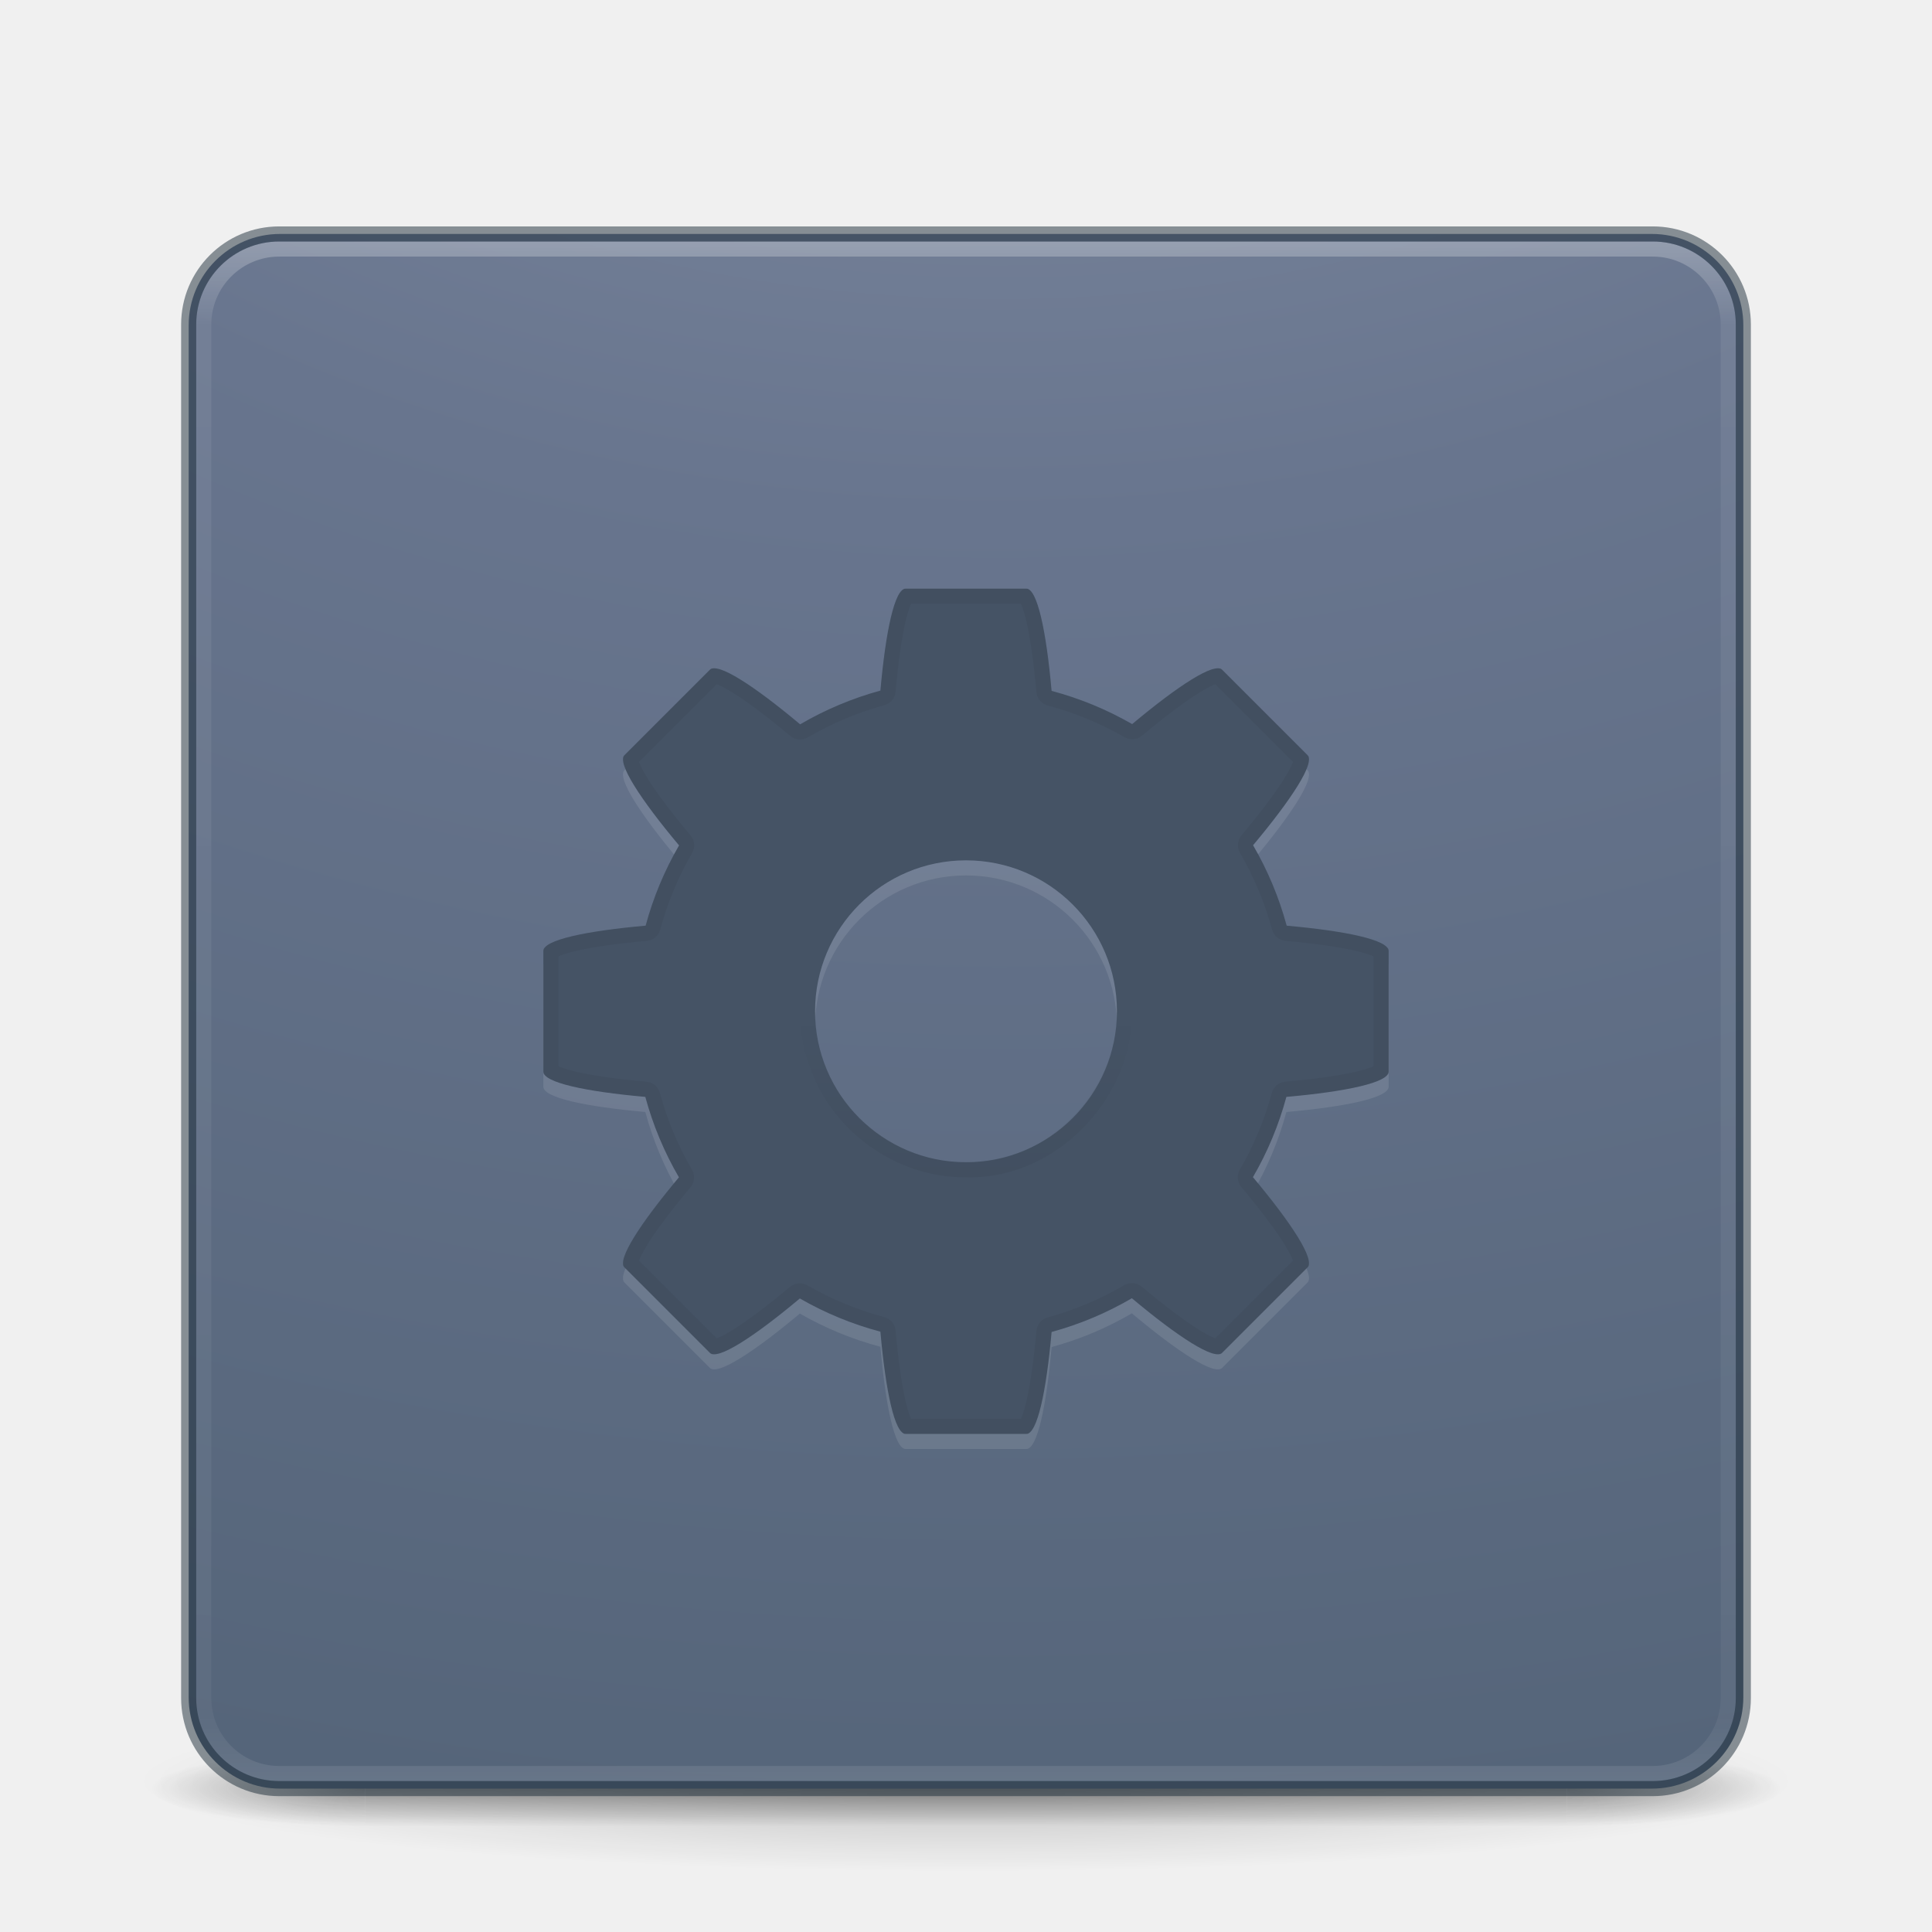
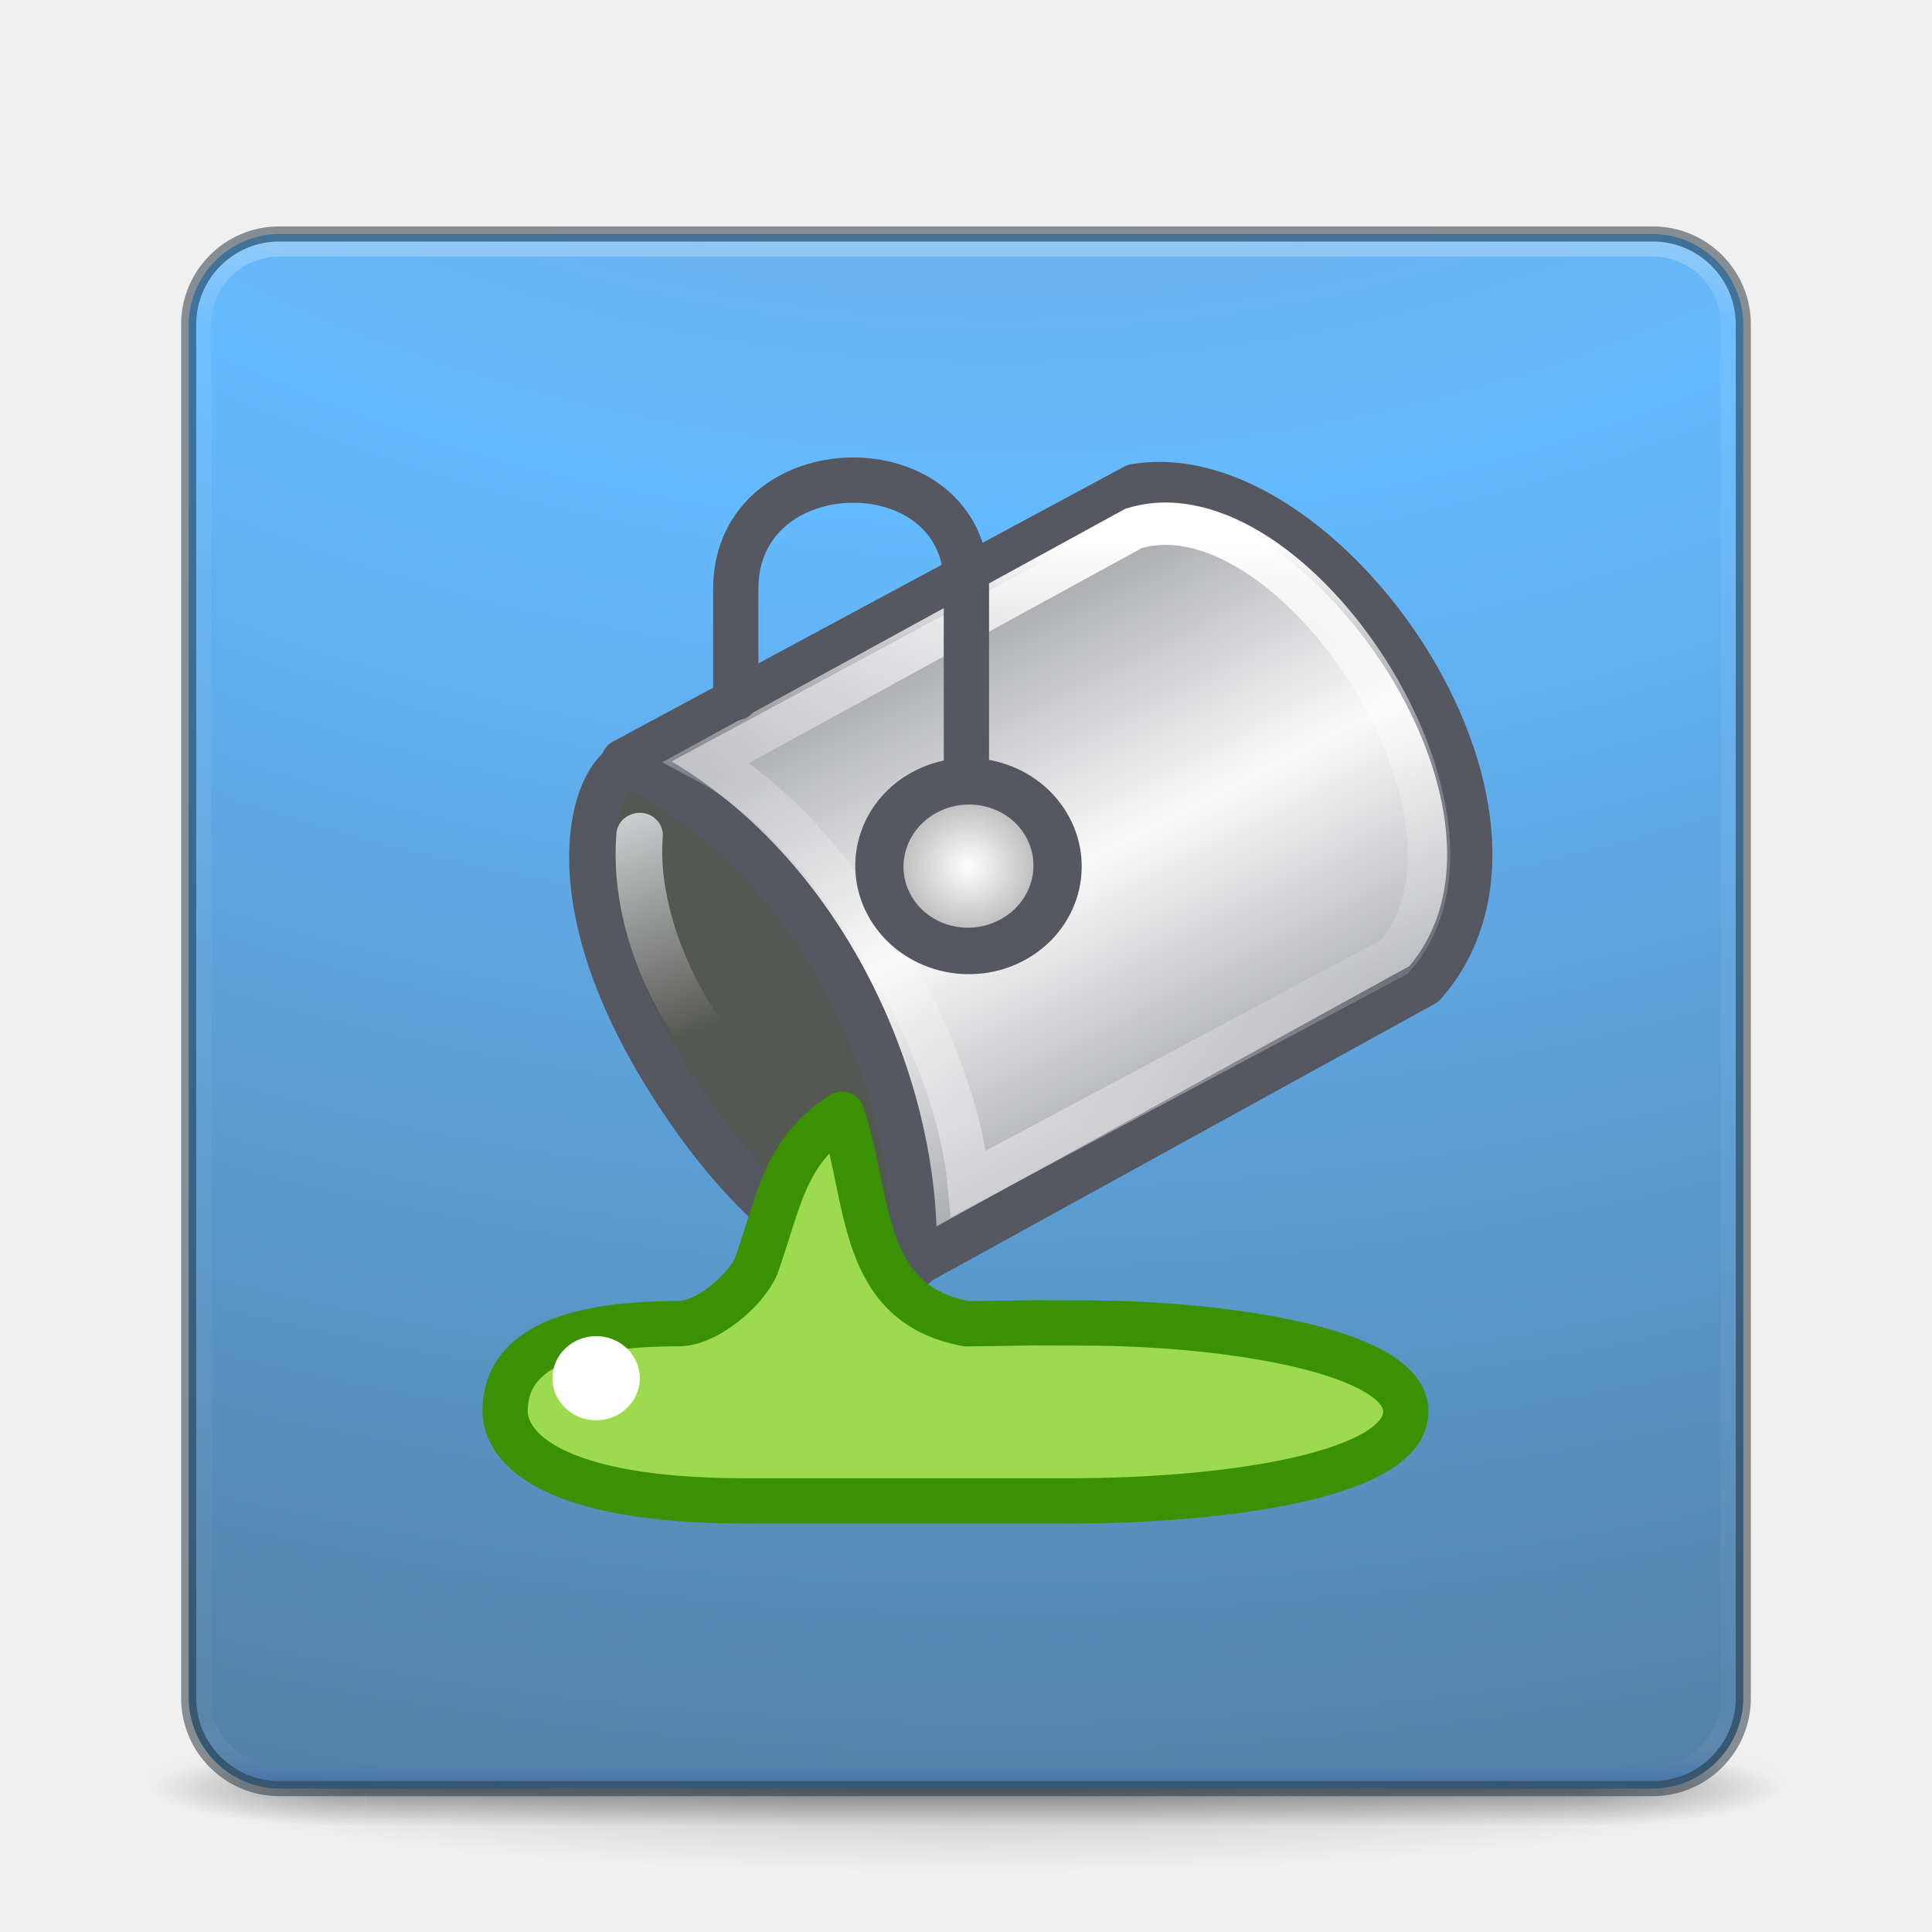
<svg xmlns="http://www.w3.org/2000/svg" xmlns:xlink="http://www.w3.org/1999/xlink" id="svg4379" height="128" width="128" version="1.1">
  <defs id="defs4381">
    <linearGradient gradientTransform="matrix(0.8955358,0,0,-0.8966327,6.683621,69.70584)" gradientUnits="userSpaceOnUse" xlink:href="#linearGradient4113" id="linearGradient3149" y2="3.451" x2="76.523" y1="-9.023" x1="76.523" />
    <linearGradient id="linearGradient4113">
      <stop offset="0" style="stop-color:#000000;stop-opacity:1" id="stop4115" />
      <stop offset="1" style="stop-color:#000000;stop-opacity:0" id="stop4117" />
    </linearGradient>
    <linearGradient gradientTransform="matrix(2.72973,0,0,2.72973,-1.513512,1.486514)" gradientUnits="userSpaceOnUse" xlink:href="#linearGradient3924-776" id="linearGradient3159" y2="43" x2="24" y1="5" x1="24" />
    <linearGradient id="linearGradient3924-776">
      <stop offset="0" style="stop-color:#ffffff;stop-opacity:1" id="stop3124" />
      <stop offset="0.063" style="stop-color:#ffffff;stop-opacity:0.235" id="stop3126" />
-       <stop offset="0.951" style="stop-color:#ffffff;stop-opacity:0.157" id="stop3128" />
-       <stop offset="1" style="stop-color:#ffffff;stop-opacity:0.392" id="stop3130" />
+       <stop offset="0.951" style="stop-color:#ffffff;stop-opacity:0.094" id="stop3128" />
+       <stop offset="1" style="stop-color:#002e99;stop-opacity:1" id="stop3130" />
    </linearGradient>
    <radialGradient gradientTransform="matrix(0,25.08328,-30.79425,0,372.8166,-208.0918)" gradientUnits="userSpaceOnUse" xlink:href="#linearGradient2867-449-88-871-390-598-476-591-434-148-57-177-8-3-3-6-4-8-8-8-5" id="radialGradient3395" fy="9.957" fx="6.2" r="12.672" cy="9.957" cx="6.73" />
    <linearGradient id="linearGradient2867-449-88-871-390-598-476-591-434-148-57-177-8-3-3-6-4-8-8-8-5">
      <stop offset="0" style="stop-color:#919caf;stop-opacity:1" id="stop3750-1-0-7-6-6-1-3-9-3" />
-       <stop offset="0.262" style="stop-color:#68758e;stop-opacity:1" id="stop3752-3-7-4-0-32-8-923-0-7" />
+       <stop offset="0.262" style="stop-color:#64baff;stop-opacity:1" id="stop3752-3-7-4-0-32-8-923-0-7" />
      <stop offset="0.705" style="stop-color:#485a6c;stop-opacity:1" id="stop3754-1-8-5-2-7-6-7-1-9" />
      <stop offset="1" style="stop-color:#444c5c;stop-opacity:1" id="stop3756-1-6-2-6-6-1-96-6-0" />
    </linearGradient>
    <radialGradient gradientTransform="matrix(2.003784,0,0,1.4,27.98813,-17.4)" gradientUnits="userSpaceOnUse" xlink:href="#linearGradient3688-166-749-5" id="radialGradient2455-1" fy="43.5" fx="4.993" r="2.5" cy="43.5" cx="4.993" />
    <linearGradient id="linearGradient3688-166-749-5">
      <stop offset="0" style="stop-color:#181818;stop-opacity:1" id="stop2883-0" />
      <stop offset="1" style="stop-color:#181818;stop-opacity:0" id="stop2885-5" />
    </linearGradient>
    <radialGradient gradientTransform="matrix(2.003784,0,0,1.4,-20.01187,-104.4)" gradientUnits="userSpaceOnUse" xlink:href="#linearGradient3688-464-309-8" id="radialGradient2457-5" fy="43.5" fx="4.993" r="2.5" cy="43.5" cx="4.993" />
    <linearGradient id="linearGradient3688-464-309-8">
      <stop offset="0" style="stop-color:#181818;stop-opacity:1" id="stop2889-9" />
      <stop offset="1" style="stop-color:#181818;stop-opacity:0" id="stop2891-4" />
    </linearGradient>
    <linearGradient gradientUnits="userSpaceOnUse" xlink:href="#linearGradient3702-501-757-0" id="linearGradient2459-7" y2="39.999" x2="25.058" y1="47.028" x1="25.058" />
    <linearGradient id="linearGradient3702-501-757-0">
      <stop offset="0" style="stop-color:#181818;stop-opacity:0" id="stop2895-0" />
      <stop offset="0.5" style="stop-color:#181818;stop-opacity:1" id="stop2897-2" />
      <stop offset="1" style="stop-color:#181818;stop-opacity:0" id="stop2899-6" />
    </linearGradient>
    <linearGradient id="linearGradient3811">
      <stop offset="0" style="stop-color:#000000;stop-opacity:1" id="stop3813" />
      <stop offset="1" style="stop-color:#000000;stop-opacity:0" id="stop3815" />
    </linearGradient>
    <radialGradient gradientTransform="matrix(1.556392,0,0,0.1697883,70.27036,102.1303)" gradientUnits="userSpaceOnUse" xlink:href="#linearGradient3811" id="radialGradient4377" fy="93.468" fx="-4.029" r="35.338" cy="93.468" cx="-4.029" />
+     <linearGradient y2="27.652" x2="104.747" y1="27.165" x1="80.82" spreadMethod="reflect" gradientTransform="matrix(-0.680401,-1.100342,1.178492,-0.6352829,111.1014,189.6661)" gradientUnits="userSpaceOnUse" id="linearGradient15986" xlink:href="#linearGradient14411" />
+     <linearGradient id="linearGradient14411">
+       <stop style="stop-color:#abacae;stop-opacity:1" offset="0" id="stop14413" />
+       <stop id="stop14415" offset="0.111" style="stop-color:#7e8087;stop-opacity:1" />
+       <stop style="stop-color:#fafafa;stop-opacity:1" offset="1" id="stop14417" />
+     </linearGradient>
+     <linearGradient gradientUnits="userSpaceOnUse" y2="15.044" x2="16.016" y1="1.894" x1="16.016" id="linearGradient954" xlink:href="#linearGradient964" gradientTransform="matrix(3.056128,0,0,2.943564,28.87838,30.34607)" />
+     <linearGradient id="linearGradient964">
+       <stop offset="0" style="stop-color:#ffffff;stop-opacity:1" id="stop956" />
+       <stop offset="0.405" style="stop-color:#ffffff;stop-opacity:0.235" id="stop958" />
+       <stop offset="0.744" style="stop-color:#ffffff;stop-opacity:0.157" id="stop960" />
+       <stop offset="1" style="stop-color:#ffffff;stop-opacity:0.392" id="stop962" />
+     </linearGradient>
+     <radialGradient gradientTransform="matrix(1.535805,0,0,1.496912,-12.71916,49.51091)" r="4.301" fy="21.218" fx="24.66" cy="21.218" cx="24.66" gradientUnits="userSpaceOnUse" id="radialGradient15988" xlink:href="#linearGradient8059" />
+     <linearGradient id="linearGradient8059">
+       <stop style="stop-color:#ffffff;stop-opacity:1;" offset="0" id="stop8061" />
+       <stop style="stop-color:#9d9d9d;stop-opacity:1" offset="1" id="stop8063" />
+     </linearGradient>
+     <linearGradient y2="240.809" x2="195.835" y1="235.838" x1="194.152" gradientTransform="matrix(3.050379,-0.1804634,0.1873644,2.938027,-595.8446,-603.9051)" gradientUnits="userSpaceOnUse" id="linearGradient15993" xlink:href="#linearGradient17889" />
+     <linearGradient id="linearGradient17889">
+       <stop id="stop17891" offset="0" style="stop-color:#cfd1d3;stop-opacity:1;" />
+       <stop id="stop17893" offset="1" style="stop-color:#cfd1d3;stop-opacity:0;" />
+     </linearGradient>
  </defs>
  <path d="M 119,118 A 55,6 0 0 1 9,118 55,6 0 1 1 119,118 Z" id="path3041" style="color:#000000;display:inline;overflow:visible;visibility:visible;opacity:0.2;fill:url(#radialGradient4377);fill-opacity:1;fill-rule:nonzero;stroke:none;stroke-width:1;marker:none;enable-background:accumulate" />
  <g transform="matrix(2.699999,0,0,0.5555561,-0.8000019,94.88888)" id="g2036" style="display:inline">
    <g transform="matrix(1.052632,0,0,1.285713,-1.263158,-13.42854)" id="g3712" style="opacity:0.4">
      <rect width="5" height="7" x="38" y="40" id="rect2801" style="fill:url(#radialGradient2455-1);fill-opacity:1;stroke:none" />
      <rect width="5" height="7" x="-10" y="-47" transform="scale(-1,-1)" id="rect3696" style="fill:url(#radialGradient2457-5);fill-opacity:1;stroke:none" />
      <rect width="28" height="7" x="10" y="40" id="rect3700" style="fill:url(#linearGradient2459-7);fill-opacity:1;stroke:none" />
    </g>
  </g>
  <rect width="103" height="103" rx="6.055" ry="6.055" x="12.5" y="15.5" id="rect5505-21-3" style="color:#000000;display:inline;overflow:visible;visibility:visible;fill:url(#radialGradient3395);fill-opacity:1;fill-rule:nonzero;stroke:none;stroke-width:1;marker:none;enable-background:accumulate" />
  <rect width="101" height="101" rx="5" ry="5" x="13.5" y="16.5" id="rect6741-7" style="opacity:0.3;fill:none;stroke:url(#linearGradient3159);stroke-width:1;stroke-linecap:round;stroke-linejoin:round;stroke-miterlimit:4;stroke-dasharray:none;stroke-dashoffset:0;stroke-opacity:1" />
  <rect width="103" height="103" rx="6" ry="6" x="12.5" y="15.5" id="rect5505-21-6" style="color:#000000;display:inline;overflow:visible;visibility:visible;opacity:0.5;fill:none;stroke:#1c2c38;stroke-width:1;stroke-linecap:round;stroke-linejoin:round;stroke-miterlimit:4;stroke-dasharray:none;stroke-dashoffset:0;stroke-opacity:1;marker:none;enable-background:accumulate" />
-   <path style="color:#000000;clip-rule:nonzero;display:inline;overflow:visible;visibility:visible;opacity:0.1;isolation:auto;mix-blend-mode:normal;color-interpolation:sRGB;color-interpolation-filters:linearRGB;solid-color:#000000;solid-opacity:1;fill:#ffffff;fill-opacity:1;fill-rule:nonzero;stroke:none;stroke-width:1.7;stroke-linecap:butt;stroke-linejoin:miter;stroke-miterlimit:4;stroke-dasharray:none;stroke-dashoffset:0;stroke-opacity:1;marker:none;color-rendering:auto;image-rendering:auto;shape-rendering:auto;text-rendering:auto;enable-background:accumulate;filter-blend-mode:normal;filter-gaussianBlur-deviation:0" d="m 60,40 c -0.72,0 -1.32,2.78 -1.672,6.754 a 22,22 0 0 0 -5.316,2.234 c -3.071,-2.574 -5.47,-4.128 -5.98,-3.617 l -5.66,5.66 c -0.51,0.51 1.043,2.909 3.617,5.98 a 22,22 0 0 0 -2.215,5.316 C 38.789,62.68 36,63.279 36,64 l 0,8 c 0,0.72 2.78,1.32 6.754,1.672 A 22,22 0 0 0 44.98,79 c -2.568,3.066 -4.119,5.459 -3.609,5.969 l 5.66,5.66 c 0.509,0.509 2.9,-1.038 5.961,-3.602 a 22,22 0 0 0 5.336,2.199 C 58.68,93.211 59.279,96 60,96 l 8,0 c 0.72,0 1.32,-2.78 1.672,-6.754 a 22,22 0 0 0 5.316,-2.234 c 3.071,2.574 5.47,4.128 5.98,3.617 l 5.66,-5.66 c 0.51,-0.51 -1.043,-2.909 -3.617,-5.98 a 22,22 0 0 0 2.215,-5.316 C 89.211,73.32 92,72.721 92,72 l 0,-8 c 0,-0.72 -2.78,-1.32 -6.754,-1.672 A 22,22 0 0 0 83.02,57 c 2.568,-3.066 4.119,-5.459 3.609,-5.969 l -5.66,-5.66 c -0.509,-0.509 -2.9,1.038 -5.961,3.602 A 22,22 0 0 0 69.672,46.773 C 69.32,42.789 68.721,40 68,40 l -8,0 z m 4,18 A 10,10 0 0 1 74,68 10,10 0 0 1 64,78 10,10 0 0 1 54,68 10,10 0 0 1 64,58 Z" id="path4690-5" />
-   <path style="color:#000000;clip-rule:nonzero;display:inline;overflow:visible;visibility:visible;opacity:1;isolation:auto;mix-blend-mode:normal;color-interpolation:sRGB;color-interpolation-filters:linearRGB;solid-color:#000000;solid-opacity:1;fill:#455365;fill-opacity:1;fill-rule:nonzero;stroke:none;stroke-width:1;stroke-linecap:butt;stroke-linejoin:miter;stroke-miterlimit:4;stroke-dasharray:none;stroke-dashoffset:0;stroke-opacity:1;marker:none;color-rendering:auto;image-rendering:auto;shape-rendering:auto;text-rendering:auto;enable-background:accumulate;filter-blend-mode:normal;filter-gaussianBlur-deviation:0" d="m 60,39 c -0.72,0 -1.32,2.78 -1.672,6.754 a 22,22 0 0 0 -5.316,2.234 c -3.071,-2.574 -5.47,-4.128 -5.98,-3.617 l -5.66,5.66 c -0.51,0.51 1.043,2.909 3.617,5.98 a 22,22 0 0 0 -2.215,5.316 C 38.789,61.68 36,62.279 36,63 l 0,8 c 0,0.72 2.78,1.32 6.754,1.672 A 22,22 0 0 0 44.98,78 c -2.568,3.066 -4.119,5.459 -3.609,5.969 l 5.66,5.66 c 0.509,0.509 2.9,-1.038 5.961,-3.602 a 22,22 0 0 0 5.336,2.199 C 58.68,92.211 59.279,95 60,95 l 8,0 c 0.72,0 1.32,-2.78 1.672,-6.754 a 22,22 0 0 0 5.316,-2.234 c 3.071,2.574 5.47,4.128 5.98,3.617 l 5.66,-5.66 c 0.51,-0.51 -1.043,-2.909 -3.617,-5.98 a 22,22 0 0 0 2.215,-5.316 C 89.211,72.32 92,71.721 92,71 l 0,-8 c 0,-0.72 -2.78,-1.32 -6.754,-1.672 A 22,22 0 0 0 83.02,56 c 2.568,-3.066 4.119,-5.459 3.609,-5.969 l -5.66,-5.66 c -0.509,-0.509 -2.9,1.038 -5.961,3.602 A 22,22 0 0 0 69.672,45.773 C 69.32,41.789 68.721,39 68,39 l -8,0 z m 4,18 A 10,10 0 0 1 74,67 10,10 0 0 1 64,77 10,10 0 0 1 54,67 10,10 0 0 1 64,57 Z" id="path4690" />
-   <path id="path4278" d="m 60.082,39.5 c -0.027,0.03 -0.079,0.094 -0.139,0.213 -0.131,0.259 -0.281,0.703 -0.418,1.277 -0.274,1.149 -0.513,2.824 -0.688,4.797 -0.019,0.215 -0.171,0.395 -0.379,0.451 -1.817,0.496 -3.567,1.234 -5.193,2.186 -0.188,0.109 -0.424,0.089 -0.59,-0.051 -1.525,-1.278 -2.883,-2.301 -3.893,-2.924 -0.505,-0.312 -0.928,-0.524 -1.205,-0.615 -0.126,-0.042 -0.209,-0.051 -0.25,-0.053 l -5.545,5.547 c 0.002,0.041 0.011,0.124 0.053,0.25 0.092,0.277 0.302,0.7 0.613,1.205 0.623,1.01 1.646,2.368 2.924,3.893 0.138,0.166 0.159,0.401 0.051,0.588 -0.945,1.627 -1.674,3.379 -2.164,5.195 -0.057,0.209 -0.238,0.36 -0.453,0.379 -1.978,0.175 -3.658,0.414 -4.811,0.688 -0.576,0.137 -1.022,0.285 -1.281,0.416 -0.119,0.06 -0.185,0.111 -0.215,0.139 l 0,7.838 c 0.03,0.027 0.094,0.079 0.213,0.139 0.259,0.131 0.703,0.281 1.277,0.418 1.149,0.274 2.824,0.513 4.797,0.688 0.216,0.019 0.397,0.17 0.453,0.379 0.493,1.821 1.226,3.575 2.176,5.205 0.109,0.188 0.089,0.424 -0.051,0.59 -1.275,1.522 -2.294,2.877 -2.916,3.885 -0.311,0.504 -0.522,0.927 -0.613,1.203 -0.042,0.126 -0.051,0.207 -0.053,0.248 l 5.545,5.547 c 0.041,-0.002 0.122,-0.011 0.248,-0.053 0.275,-0.091 0.698,-0.303 1.201,-0.613 1.006,-0.621 2.359,-1.637 3.879,-2.91 0.166,-0.139 0.4,-0.16 0.588,-0.053 1.634,0.941 3.391,1.667 5.213,2.15 0.21,0.056 0.362,0.237 0.381,0.453 0.175,1.978 0.414,3.658 0.688,4.811 0.137,0.576 0.285,1.022 0.416,1.281 0.06,0.119 0.111,0.185 0.139,0.215 l 7.838,0 c 0.027,-0.03 0.079,-0.094 0.139,-0.213 0.131,-0.259 0.281,-0.703 0.418,-1.277 0.274,-1.149 0.513,-2.824 0.688,-4.797 0.019,-0.215 0.171,-0.395 0.379,-0.451 1.817,-0.496 3.567,-1.234 5.193,-2.186 0.188,-0.109 0.424,-0.089 0.59,0.051 1.525,1.278 2.883,2.301 3.893,2.924 0.505,0.312 0.928,0.524 1.205,0.615 0.126,0.042 0.209,0.051 0.25,0.053 l 5.545,-5.547 c -0.002,-0.041 -0.011,-0.124 -0.053,-0.25 -0.092,-0.277 -0.302,-0.7 -0.613,-1.205 -0.623,-1.01 -1.646,-2.368 -2.924,-3.893 -0.138,-0.166 -0.159,-0.401 -0.051,-0.588 0.945,-1.627 1.674,-3.379 2.164,-5.195 0.057,-0.209 0.238,-0.36 0.453,-0.379 1.978,-0.175 3.658,-0.414 4.811,-0.688 0.576,-0.137 1.022,-0.285 1.281,-0.416 0.119,-0.06 0.185,-0.111 0.215,-0.139 l 0,-7.838 c -0.03,-0.027 -0.094,-0.079 -0.213,-0.139 -0.259,-0.131 -0.703,-0.281 -1.277,-0.418 -1.149,-0.274 -2.824,-0.513 -4.797,-0.688 -0.216,-0.019 -0.397,-0.17 -0.453,-0.379 -0.493,-1.821 -1.226,-3.575 -2.176,-5.205 -0.109,-0.188 -0.089,-0.424 0.051,-0.59 1.275,-1.522 2.294,-2.877 2.916,-3.885 0.311,-0.504 0.522,-0.927 0.613,-1.203 0.042,-0.126 0.051,-0.207 0.053,-0.248 L 80.672,44.781 c -0.041,0.002 -0.122,0.011 -0.248,0.053 -0.275,0.091 -0.698,0.303 -1.201,0.613 -1.006,0.621 -2.359,1.637 -3.879,2.91 -0.166,0.139 -0.4,0.16 -0.588,0.053 -1.634,-0.941 -3.391,-1.667 -5.213,-2.15 -0.21,-0.056 -0.362,-0.237 -0.381,-0.453 -0.175,-1.978 -0.414,-3.658 -0.688,-4.811 C 68.338,40.42 68.189,39.975 68.059,39.715 67.999,39.596 67.947,39.53 67.92,39.5 Z" style="color:#000000;clip-rule:nonzero;display:inline;overflow:visible;visibility:visible;opacity:0.05;isolation:auto;mix-blend-mode:normal;color-interpolation:sRGB;color-interpolation-filters:linearRGB;solid-color:#000000;solid-opacity:1;fill:none;fill-opacity:1;fill-rule:nonzero;stroke:#000000;stroke-width:1;stroke-linecap:butt;stroke-linejoin:miter;stroke-miterlimit:4;stroke-dasharray:none;stroke-dashoffset:0;stroke-opacity:1;marker:none;color-rendering:auto;image-rendering:auto;shape-rendering:auto;text-rendering:auto;enable-background:accumulate" />
-   <path d="m 63.998,77.495 c 6.186,0.197 11.483,-5.981 10.346,-12.074 -0.739,-5.939 -7.213,-10.223 -12.96,-8.554 -5.824,1.329 -9.438,8.191 -7.217,13.75 1.432,4.052 5.532,6.939 9.831,6.878 z" id="path4110" style="display:inline;overflow:visible;visibility:visible;opacity:0.05;fill:none;stroke:url(#linearGradient3149);stroke-width:1;stroke-miterlimit:4;stroke-dasharray:none;stroke-opacity:1;marker:none;enable-background:accumulate" />
+   <path style="fill:#555753;fill-opacity:1;stroke:#555761;stroke-width:2.999px;stroke-opacity:1" d="m 41.538,50.614 c -2.103,0.815 -4.967,8.372 2.56,20.601 7.105,11.545 14.384,13.932 16.326,12.787 1.856,-1.095 2.595,-9.183 -4.006,-19.177 C 51.073,56.732 43.641,49.799 41.538,50.614 Z" id="path16981" />
+   <path style="fill:url(#linearGradient15986);fill-opacity:1;fill-rule:evenodd;stroke:#555761;stroke-width:2.999;stroke-linecap:butt;stroke-linejoin:round;stroke-miterlimit:4;stroke-dasharray:none;stroke-opacity:1" d="M 60.547,83.787 94.334,65.192 C 104.298,53.86 87.644,30.08 75.185,32.239 L 41.318,50.456 c 12.58,5.904 19.732,20.992 19.23,33.331 z" id="path16943" />
+   <path style="fill:none;stroke:url(#linearGradient954);stroke-width:2.807;stroke-linecap:butt;stroke-linejoin:miter;stroke-miterlimit:4;stroke-dasharray:none;stroke-opacity:1" d="M 64.18,78.43 92.389,63.39 C 100.414,54.209 85.578,31.8 75.104,35.009 L 46.822,50.487 c 7.96,4.225 16.448,18.063 17.358,27.943 z" id="path16947" />
+   <path style="fill:none;stroke:#555761;stroke-width:2.999;stroke-linecap:round;stroke-linejoin:miter;stroke-miterlimit:4;stroke-dasharray:none;stroke-opacity:1" d="M 64.027,51.53 V 38.732 c 0,-9.373 -15.281,-9.183 -15.281,0.291 v 7.205" id="path16949" />
+   <ellipse ry="5.689" rx="5.837" style="fill:url(#radialGradient15988);fill-opacity:1;fill-rule:evenodd;stroke:#555761;stroke-width:3.138;stroke-linecap:round;stroke-linejoin:miter;stroke-miterlimit:4;stroke-dasharray:none;stroke-dashoffset:0;stroke-opacity:1" id="path16945" transform="matrix(0.8762192,-0.4819127,0.5183084,0.8551938,0,0)" cx="25.154" cy="81.273" />
+   <path style="fill:#9bdb4d;fill-opacity:1;fill-rule:evenodd;stroke:#3a9104;stroke-width:2.999;stroke-linecap:butt;stroke-linejoin:round;stroke-miterlimit:4;stroke-dasharray:none;stroke-opacity:1" d="m 44.919,87.697 c -8.717,0 -11.453,2.506 -11.453,5.794 0,2.377 2.969,5.948 15.937,5.948 h 21.368 c 10.937,0 22.37,-1.81 22.37,-5.926 0,-3.982 -11.749,-5.838 -21.167,-5.86 l -3.694,-0.009 -4.235,0.062 c -7.188,-1.332 -6.381,-8.29 -8.266,-13.889 -3.792,2.445 -4.101,5.575 -5.676,10.056 -0.695,1.616 -3.297,3.859 -5.183,3.824 z" id="path16941" />
+   <path id="path17109" d="m 41.798,53.966 c -0.576,0.219 -0.958,0.751 -0.967,1.347 -0.545,7.292 3.712,15.069 8.832,18.462 0.69,0.468 1.644,0.309 2.13,-0.356 0.486,-0.665 0.32,-1.584 -0.37,-2.052 -3.867,-2.563 -7.962,-9.933 -7.518,-15.867 0.065,-0.52 -0.162,-1.035 -0.596,-1.351 -0.434,-0.316 -1.01,-0.386 -1.512,-0.184 z" style="font-style:normal;font-variant:normal;font-weight:normal;font-stretch:normal;font-size:medium;line-height:normal;font-family:'Bitstream Vera Sans';-inkscape-font-specification:'Bitstream Vera Sans';text-indent:0;text-align:start;text-decoration:none;text-decoration-line:none;letter-spacing:normal;word-spacing:normal;text-transform:none;writing-mode:lr-tb;direction:ltr;text-anchor:start;display:inline;overflow:visible;visibility:visible;fill:url(#linearGradient15993);fill-opacity:1;stroke:none;stroke-width:2.999px;marker:none;enable-background:accumulate" />
+   <ellipse style="display:inline;overflow:visible;visibility:visible;fill:#ffffff;fill-opacity:1;fill-rule:nonzero;stroke:none;stroke-width:0.758;marker:none" id="path16951" transform="rotate(-90)" cx="-91.311" cy="39.495" rx="2.788" ry="2.895" />
</svg>
